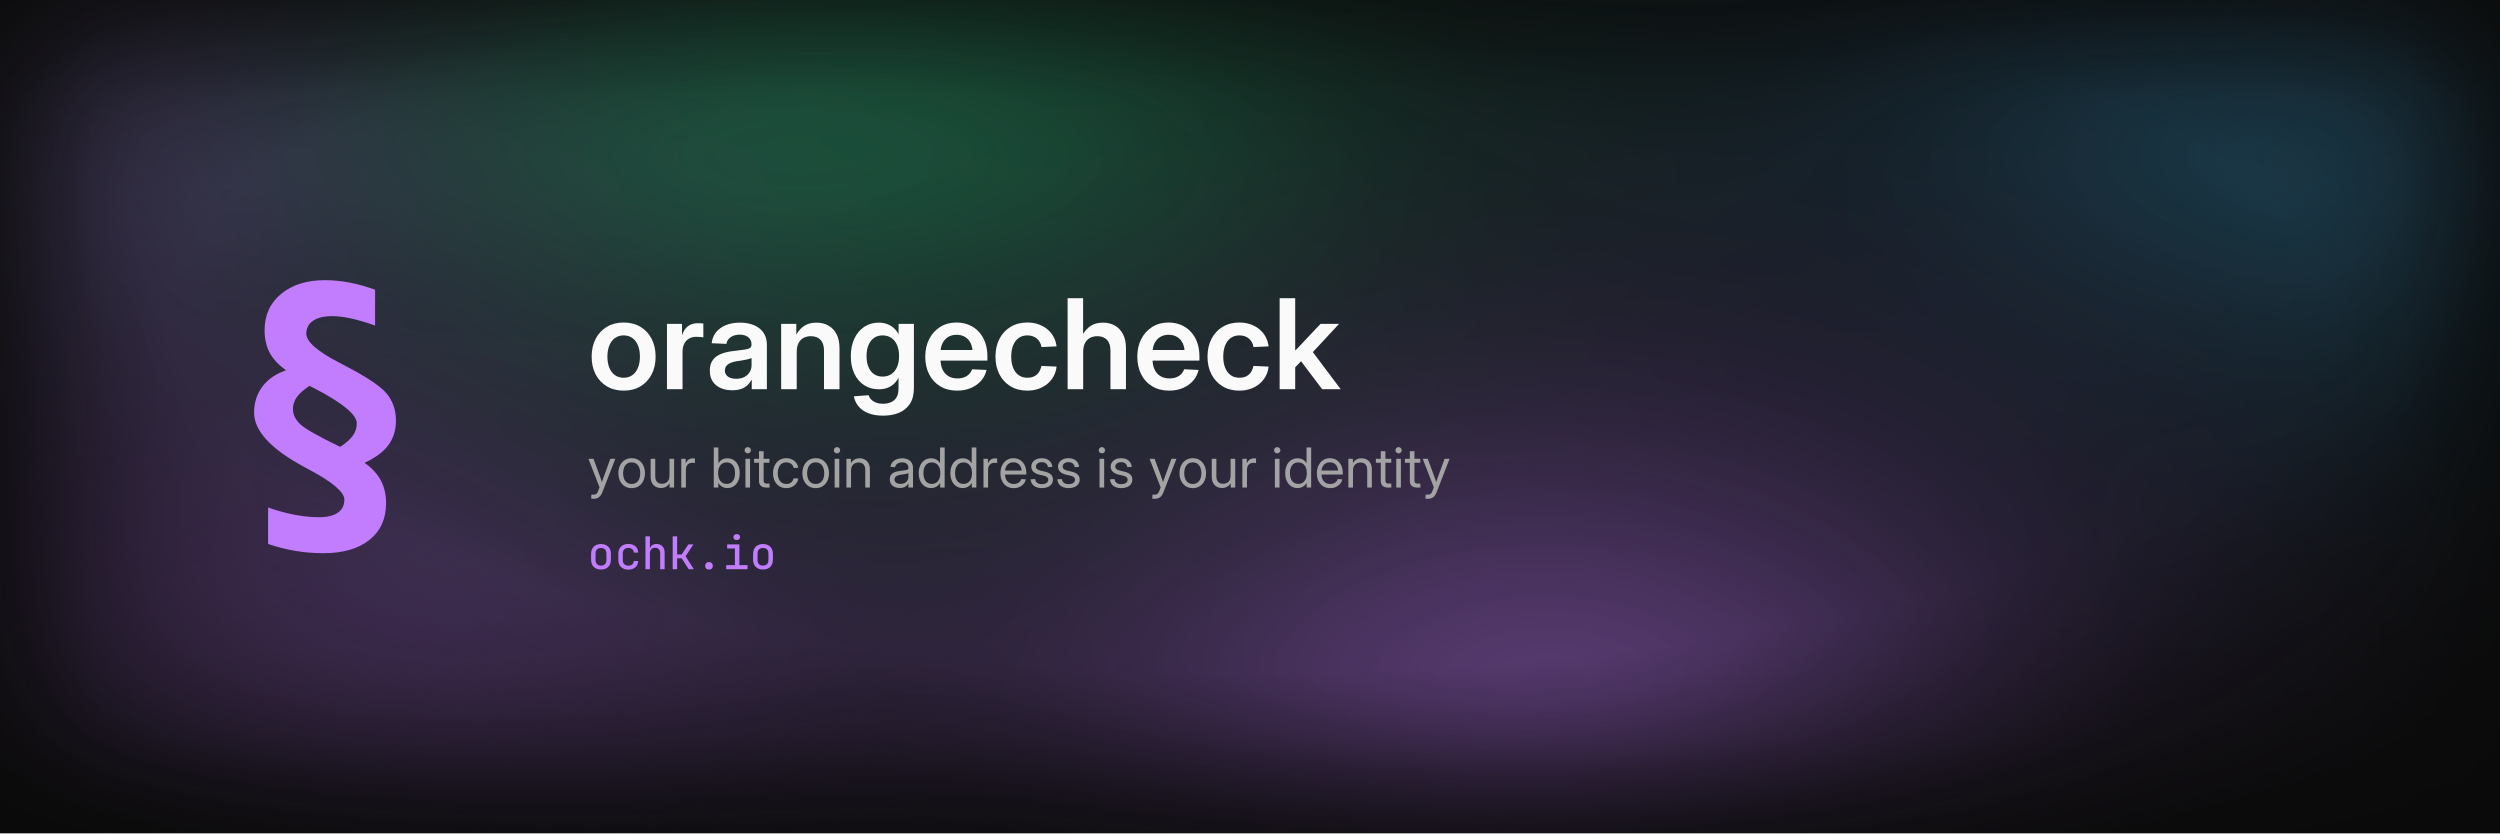
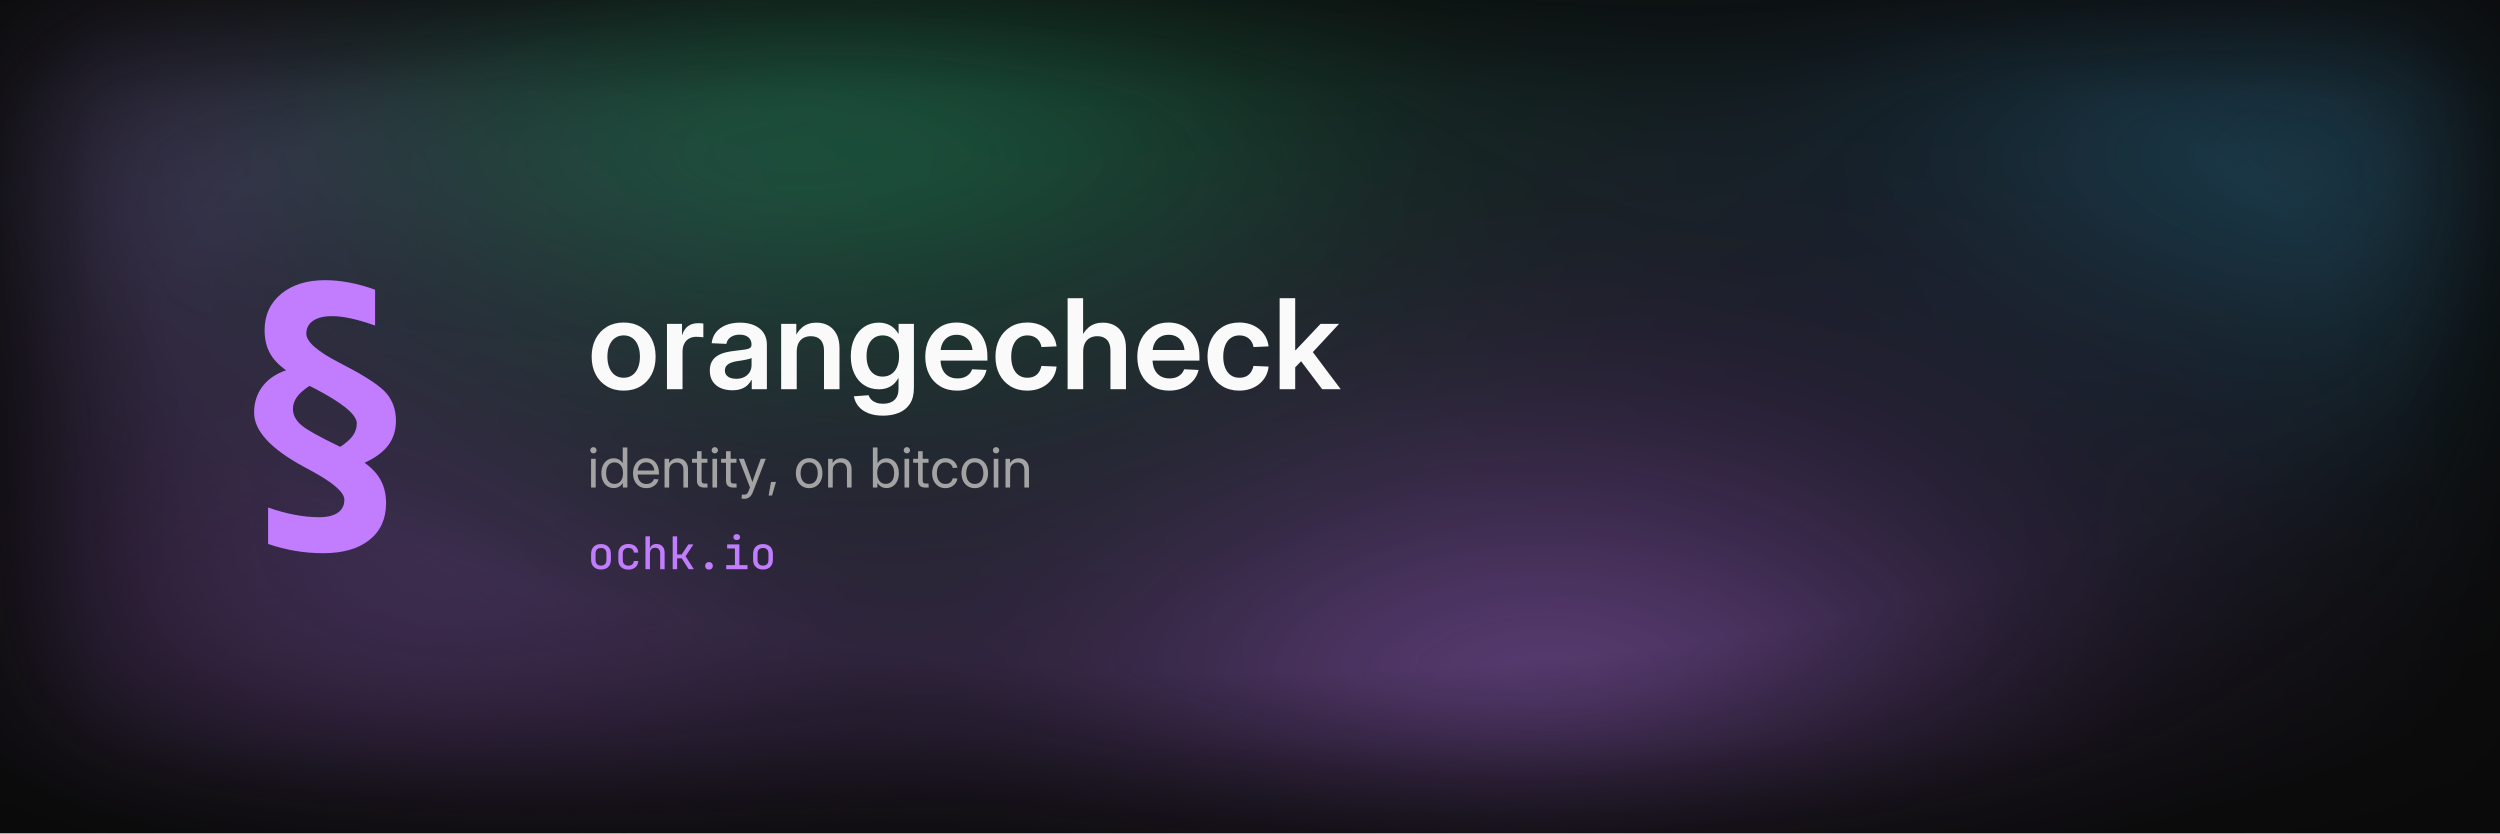
<svg xmlns="http://www.w3.org/2000/svg" width="1500" height="500" viewBox="0 0 1500 500" role="img" aria-label="orangecheck — x-header banner (lightning/dark)">
  <rect width="1500" height="500" fill="#0a0a0a" />
  <filter id="aublur" x="-20%" y="-20%" width="140%" height="140%">
    <feGaussianBlur stdDeviation="60.0" />
  </filter>
  <mask id="aumask">
    <rect width="1500" height="500" fill="url(#aufade)" />
  </mask>
  <defs>
    <radialGradient id="au0" cx="50%" cy="50%" r="50%">
      <stop offset="0%" stop-color="#c27dff" stop-opacity="0.95" />
      <stop offset="62%" stop-color="#c27dff" stop-opacity="0.18" />
      <stop offset="100%" stop-color="#c27dff" stop-opacity="0" />
    </radialGradient>
    <radialGradient id="au1" cx="50%" cy="50%" r="50%">
      <stop offset="0%" stop-color="#34c98a" stop-opacity="0.95" />
      <stop offset="62%" stop-color="#34c98a" stop-opacity="0.18" />
      <stop offset="100%" stop-color="#34c98a" stop-opacity="0" />
    </radialGradient>
    <radialGradient id="au2" cx="50%" cy="50%" r="50%">
      <stop offset="0%" stop-color="#3f9fd1" stop-opacity="0.95" />
      <stop offset="62%" stop-color="#3f9fd1" stop-opacity="0.18" />
      <stop offset="100%" stop-color="#3f9fd1" stop-opacity="0" />
    </radialGradient>
    <radialGradient id="au3" cx="50%" cy="50%" r="50%">
      <stop offset="0%" stop-color="#c27dff" stop-opacity="0.95" />
      <stop offset="62%" stop-color="#c27dff" stop-opacity="0.18" />
      <stop offset="100%" stop-color="#c27dff" stop-opacity="0" />
    </radialGradient>
    <radialGradient id="au4" cx="50%" cy="50%" r="50%">
      <stop offset="0%" stop-color="#c27dff" stop-opacity="0.95" />
      <stop offset="62%" stop-color="#c27dff" stop-opacity="0.18" />
      <stop offset="100%" stop-color="#c27dff" stop-opacity="0" />
    </radialGradient>
    <radialGradient id="aufade" cx="50%" cy="38%" r="78%">
      <stop offset="55%" stop-color="#fff" stop-opacity="1" />
      <stop offset="100%" stop-color="#fff" stop-opacity="0" />
    </radialGradient>
  </defs>
  <g opacity="0.62" filter="url(#aublur)" mask="url(#aumask)">
    <ellipse cx="-75.0" cy="-50.0" rx="690.0" ry="475.0" fill="url(#au0)" />
    <ellipse cx="510.0" cy="-25.0" rx="630.0" ry="450.0" fill="url(#au1)" />
    <ellipse cx="1470.0" cy="-40.0" rx="690.0" ry="475.0" fill="url(#au2)" />
    <ellipse cx="930.0" cy="475.0" rx="600.0" ry="425.0" fill="url(#au3)" />
    <ellipse cx="180.0" cy="510.0" rx="630.0" ry="425.0" fill="url(#au4)" />
  </g>
  <g transform="translate(90.0 145.0) scale(0.2051)" fill="#fafafa">
    <path d="M518 856Q463 820 438.5 785.5Q414 751 414 711Q414 657 462.5 613.0Q511 569 711 473Q766 509 790.5 543.5Q815 578 815 621Q815 702 550 840ZM930 1460V1235Q845 1265 779.0 1279.5Q713 1294 659 1294Q583 1294 540.5 1265.0Q498 1236 498 1184Q498 1109 701 1004Q720 994 729 989Q943 879 1002.0 808.5Q1061 738 1061 637Q1061 548 1013.5 484.0Q966 420 864 373Q934 323 966.5 261.5Q999 200 999 119Q999 -28 894.5 -111.5Q790 -195 604 -195Q515 -195 429.0 -180.5Q343 -166 258 -137V92Q343 62 424.0 46.5Q505 31 578 31Q655 31 696.0 59.5Q737 88 737 141Q737 211 523 326L512 332L486 346Q170 516 170 688Q170 782 222.0 851.5Q274 921 371 954Q300 1004 268.0 1064.0Q236 1124 236 1206Q236 1348 340.0 1434.0Q444 1520 616 1520Q690 1520 768.5 1505.0Q847 1490 930 1460Z" fill="#c27dff" transform="translate(225.3457 820.5434) scale(0.465726 -0.465726)" />
  </g>
  <g fill="#fafafa">
    <path transform="translate(352.50 233.50) scale(0.03662 -0.03662)" d="M592 -24Q436 -24 317.50 46Q199 116 133.50 241.50Q68 367 68 533Q68 699 133.50 825Q199 951 317.50 1021.50Q436 1092 592 1092Q750 1092 867.50 1021.50Q985 951 1050.50 825Q1116 699 1116 533Q1116 367 1050.50 241.50Q985 116 867.50 46Q750 -24 592 -24ZM592 187Q676 187 735.50 230Q795 273 827 351Q859 429 859 533Q859 638 827 716Q795 794 735.50 837.50Q676 881 592 881Q510 881 450 837.50Q390 794 358 716Q326 638 326 533Q326 428 358 350.50Q390 273 449.50 230Q509 187 592 187Z" />
    <path transform="translate(395.90 233.50) scale(0.03662 -0.03662)" d="M117 0V1070H363V892H368Q397 984 462 1032.50Q527 1081 629 1081Q653 1081 675.50 1079.50Q698 1078 713 1076V849Q699 852 664.50 855Q630 858 594 858Q531 858 480.50 830Q430 802 401 747Q372 692 372 611V0Z" />
    <path transform="translate(423.29 233.50) scale(0.03662 -0.03662)" d="M438 -18Q332 -18 249.50 18Q167 54 119 125.50Q71 197 71 303Q71 394 105 453.50Q139 513 197.50 548.50Q256 584 331.50 602.50Q407 621 488 629Q586 640 644 648.50Q702 657 728 674Q754 691 754 727V734Q754 782 731 817.50Q708 853 665 873Q622 893 560 893Q498 893 451.50 873Q405 853 377 819Q349 785 343 742L101 753Q113 857 172.50 932Q232 1007 332 1048.50Q432 1090 564 1090Q662 1090 743 1066.50Q824 1043 883 997Q942 951 974 883Q1006 815 1006 726V0H758V150H752Q728 103 687 64.50Q646 26 585 4Q524 -18 438 -18ZM501 170Q583 170 639.50 200.50Q696 231 725.50 281.50Q755 332 755 393V512Q743 503 718.50 496Q694 489 661 482.50Q628 476 591.50 470Q555 464 519 459Q464 451 418.50 433.50Q373 416 345.50 385Q318 354 318 305Q318 263 341 232.50Q364 202 405 186Q446 170 501 170Z" />
    <path transform="translate(464.41 233.50) scale(0.03662 -0.03662)" d="M372 610V0H117V1070H365L366 799H323Q373 941 465.50 1015.50Q558 1090 695 1090Q807 1090 892 1041.50Q977 993 1025 900Q1073 807 1073 671V0H819V631Q819 747 762.50 807.50Q706 868 604 868Q538 868 485 840.50Q432 813 402 755.50Q372 698 372 610Z" />
    <path transform="translate(507.99 233.50) scale(0.03662 -0.03662)" d="M597 -434Q459 -434 358 -395Q257 -356 196.50 -284.50Q136 -213 118 -117L360 -99Q373 -141 405 -172.50Q437 -204 485 -221.50Q533 -239 597 -239Q716 -239 783 -176.50Q850 -114 850 6V179H845Q814 122 768.50 81.50Q723 41 662.50 19.50Q602 -2 526 -2Q391 -2 287.50 65Q184 132 126 254Q68 376 68 539Q68 705 126.50 829Q185 953 288.50 1021.50Q392 1090 526 1090Q601 1090 662 1067.50Q723 1045 769.50 1004Q816 963 847 907H851V1070H1102V21Q1102 -140 1036.50 -240Q971 -340 856.50 -387Q742 -434 597 -434ZM589 206Q672 206 732.50 247Q793 288 826 364Q859 440 859 542Q859 645 826.50 721Q794 797 733 839Q672 881 589 881Q509 881 450 840.50Q391 800 358.50 724.50Q326 649 326 542Q326 436 358.50 360.50Q391 285 450 245.50Q509 206 589 206Z" />
    <path transform="translate(552.67 233.50) scale(0.03662 -0.03662)" d="M590 -24Q430 -24 312.50 47Q195 118 131.50 243.50Q68 369 68 532Q68 696 133 822Q198 948 313 1020Q428 1092 578 1092Q690 1092 782.50 1053.50Q875 1015 943 942.50Q1011 870 1048.50 768Q1086 666 1086 539V468H174V642H958L844 594Q844 685 812.50 751.50Q781 818 722 854.50Q663 891 581 891Q500 891 441 854Q382 817 350 751.50Q318 686 318 598V486Q318 392 351 322Q384 252 446 214Q508 176 595 176Q657 176 705.50 194.50Q754 213 787 247Q820 281 835 326L1072 315Q1050 215 983 138.50Q916 62 815 19Q714 -24 590 -24Z" />
    <path transform="translate(594.79 233.50) scale(0.03662 -0.03662)" d="M589 -24Q433 -24 315.50 46.50Q198 117 133 242.50Q68 368 68 533Q68 698 133 824Q198 950 315.50 1021Q433 1092 589 1092Q687 1092 770 1063.50Q853 1035 916.50 983Q980 931 1019 859.50Q1058 788 1069 701L822 690Q815 733 796 768Q777 803 747.50 828Q718 853 679 867Q640 881 592 881Q507 881 447.50 837.50Q388 794 357 716Q326 638 326 533Q326 429 357 351Q388 273 447.50 230Q507 187 592 187Q641 187 679.50 200.50Q718 214 746.50 239.50Q775 265 793.50 301Q812 337 821 381L1069 370Q1060 283 1021 211.50Q982 140 918.50 87Q855 34 771 5Q687 -24 589 -24Z" />
    <path transform="translate(636.28 233.50) scale(0.03662 -0.03662)" d="M372 610V0H117V1490H371V799H323Q373 941 465.50 1015.50Q558 1090 695 1090Q807 1090 892 1041.50Q977 993 1025 900Q1073 807 1073 671V0H819V631Q819 747 762.50 807.50Q706 868 604 868Q538 868 485 840.50Q432 813 402 755.50Q372 698 372 610Z" />
    <path transform="translate(679.89 233.50) scale(0.03662 -0.03662)" d="M590 -24Q430 -24 312.50 47Q195 118 131.50 243.50Q68 369 68 532Q68 696 133 822Q198 948 313 1020Q428 1092 578 1092Q690 1092 782.50 1053.50Q875 1015 943 942.50Q1011 870 1048.50 768Q1086 666 1086 539V468H174V642H958L844 594Q844 685 812.50 751.50Q781 818 722 854.50Q663 891 581 891Q500 891 441 854Q382 817 350 751.50Q318 686 318 598V486Q318 392 351 322Q384 252 446 214Q508 176 595 176Q657 176 705.50 194.50Q754 213 787 247Q820 281 835 326L1072 315Q1050 215 983 138.50Q916 62 815 19Q714 -24 590 -24Z" />
    <path transform="translate(722.01 233.50) scale(0.03662 -0.03662)" d="M589 -24Q433 -24 315.50 46.50Q198 117 133 242.50Q68 368 68 533Q68 698 133 824Q198 950 315.50 1021Q433 1092 589 1092Q687 1092 770 1063.50Q853 1035 916.50 983Q980 931 1019 859.50Q1058 788 1069 701L822 690Q815 733 796 768Q777 803 747.50 828Q718 853 679 867Q640 881 592 881Q507 881 447.50 837.50Q388 794 357 716Q326 638 326 533Q326 429 357 351Q388 273 447.50 230Q507 187 592 187Q641 187 679.50 200.50Q718 214 746.50 239.50Q775 265 793.50 301Q812 337 821 381L1069 370Q1060 283 1021 211.50Q982 140 918.50 87Q855 34 771 5Q687 -24 589 -24Z" />
    <path transform="translate(763.50 233.50) scale(0.03662 -0.03662)" d="M350 335V637H378L787 1070H1091L600 542H549ZM117 0V1490H372V0ZM813 0 447 486 618 664 1117 0Z" />
  </g>
  <g fill="#a3a3a3">
-     <path transform="translate(352.50 292.50) scale(0.01611 -0.01611)" d="M135 -415 146 -264 231 -265Q269 -268 298.50 -256Q328 -244 352.50 -214Q377 -184 396 -132L448 6L35 1070H222L452 450Q483 367 510 285.50Q537 204 563 123H513Q539 204 566.50 286Q594 368 624 450L851 1070H1036L548 -190Q518 -265 474 -316Q430 -367 372.50 -393.50Q315 -420 246 -420Q215 -420 187 -418.50Q159 -417 135 -415Z" />
-     <path transform="translate(369.76 292.50) scale(0.01611 -0.01611)" d="M573 -24Q426 -24 314.50 47Q203 118 141 243Q79 368 79 532Q79 697 141 823Q203 949 314.50 1020.50Q426 1092 573 1092Q722 1092 833 1020.50Q944 949 1006 823Q1068 697 1068 532Q1068 368 1006 243Q944 118 833 47Q722 -24 573 -24ZM573 132Q676 132 747.50 183Q819 234 856.50 324.50Q894 415 894 532Q894 651 856.50 741.50Q819 832 747.50 884Q676 936 573 936Q471 936 399.50 884.50Q328 833 291 742Q254 651 254 532Q254 414 291 324Q328 234 399.50 183Q471 132 573 132Z" />
-     <path transform="translate(388.24 292.50) scale(0.01611 -0.01611)" d="M519 -19Q412 -19 324 27.50Q236 74 184.50 168Q133 262 133 402V1070H305V414Q305 279 371.50 209Q438 139 556 139Q634 139 697 170.50Q760 202 797.50 269.50Q835 337 835 440V1070H1007V0H839V259H882Q830 114 737 47.50Q644 -19 519 -19Z" />
-     <path transform="translate(406.61 292.50) scale(0.01611 -0.01611)" d="M133 0V1070H298V902H304Q333 985 399.50 1035.50Q466 1086 566 1086Q588 1086 609 1084Q630 1082 642 1080V908Q632 911 603 915.50Q574 920 537 920Q474 920 421 891.50Q368 863 336.50 805.50Q305 748 305 661V0Z" />
-     <path transform="translate(426.12 292.50) scale(0.01611 -0.01611)" d="M639 -21Q562 -21 499.50 2.50Q437 26 389 67.50Q341 109 307 163H301V0H133V1490H305V909H310Q341 961 388 1001.50Q435 1042 498.50 1065Q562 1088 639 1088Q777 1088 881 1019Q985 950 1042.50 825Q1100 700 1100 534Q1100 369 1042.50 244Q985 119 881 49Q777 -21 639 -21ZM613 134Q708 134 778 181.50Q848 229 887 318.50Q926 408 926 535Q926 662 887 751Q848 840 778 887Q708 934 613 934Q514 934 442 884.50Q370 835 332 745.50Q294 656 294 535Q294 415 332.50 324.50Q371 234 442.50 184Q514 134 613 134Z" />
-     <path transform="translate(445.12 292.50) scale(0.01611 -0.01611)" d="M133 0V1070H305V0ZM220 1271Q171 1271 136.50 1305Q102 1339 102 1387Q102 1436 136.50 1470Q171 1504 219 1504Q269 1504 303.50 1470Q338 1436 338 1387Q338 1339 303.50 1305Q269 1271 220 1271Z" />
-     <path transform="translate(452.18 292.50) scale(0.01611 -0.01611)" d="M589 1070V922H16V1070ZM200 1353H372V264Q372 199 398.50 172.50Q425 146 491 146Q513 146 539.50 147Q566 148 588 149L596 1Q570 -1 538 -2Q506 -3 478 -3Q340 -3 270 60Q200 123 200 246Z" />
-     <path transform="translate(462.55 292.50) scale(0.01611 -0.01611)" d="M573 -24Q426 -24 314.50 47Q203 118 141 243Q79 368 79 532Q79 697 141 823Q203 949 314.50 1020.50Q426 1092 573 1092Q661 1092 736.50 1065.50Q812 1039 871 992Q930 945 968 880Q1006 815 1020 737L848 726Q838 772 815.50 810.50Q793 849 758 877Q723 905 677 920.50Q631 936 573 936Q471 936 399.50 884.50Q328 833 291 742Q254 651 254 532Q254 414 291 324Q328 234 399.50 183Q471 132 573 132Q632 132 677.50 147Q723 162 756 190Q789 218 812 257Q835 296 847 344L1021 333Q1008 256 969.50 190.50Q931 125 871.50 77Q812 29 736.50 2.50Q661 -24 573 -24Z" />
-     <path transform="translate(480.17 292.50) scale(0.01611 -0.01611)" d="M573 -24Q426 -24 314.50 47Q203 118 141 243Q79 368 79 532Q79 697 141 823Q203 949 314.50 1020.50Q426 1092 573 1092Q722 1092 833 1020.50Q944 949 1006 823Q1068 697 1068 532Q1068 368 1006 243Q944 118 833 47Q722 -24 573 -24ZM573 132Q676 132 747.50 183Q819 234 856.50 324.50Q894 415 894 532Q894 651 856.50 741.50Q819 832 747.50 884Q676 936 573 936Q471 936 399.50 884.50Q328 833 291 742Q254 651 254 532Q254 414 291 324Q328 234 399.50 183Q471 132 573 132Z" />
-     <path transform="translate(498.65 292.50) scale(0.01611 -0.01611)" d="M133 0V1070H305V0ZM220 1271Q171 1271 136.50 1305Q102 1339 102 1387Q102 1436 136.50 1470Q171 1504 219 1504Q269 1504 303.50 1470Q338 1436 338 1387Q338 1339 303.50 1305Q269 1271 220 1271Z" />
-     <path transform="translate(505.71 292.50) scale(0.01611 -0.01611)" d="M305 630V0H133V1070H301V810H258Q310 956 403 1022Q496 1088 621 1088Q729 1088 816.50 1041.50Q904 995 955.50 902Q1007 809 1007 668V0H835V655Q835 791 769 861Q703 931 584 931Q507 931 443.50 899Q380 867 342.50 800.50Q305 734 305 630Z" />
-     <path transform="translate(532.55 292.50) scale(0.01611 -0.01611)" d="M453 -18Q348 -18 264 19Q180 56 131 128.50Q82 201 82 307Q82 399 118 457Q154 515 214.50 547.50Q275 580 351 597Q427 614 506 624Q606 638 665.50 645Q725 652 750.50 668.50Q776 685 776 725V734Q776 795 749 840Q722 885 669.50 911Q617 937 542 937Q468 937 411 912Q354 887 320.50 846Q287 805 279 756L106 768Q120 866 179 937.50Q238 1009 331.50 1048.50Q425 1088 541 1088Q625 1088 699 1066Q773 1044 828.50 999Q884 954 915.50 887Q947 820 947 730V0H777V150H771Q752 112 714 73Q676 34 612.50 8Q549 -18 453 -18ZM479 135Q582 135 648 173Q714 211 745 271.50Q776 332 776 401V538Q766 528 737 519.50Q708 511 667.50 503.50Q627 496 582.50 489Q538 482 498 477Q436 469 381 449.50Q326 430 292 394Q258 358 258 297Q258 246 285 210Q312 174 362 154.50Q412 135 479 135Z" />
-     <path transform="translate(549.95 292.50) scale(0.01611 -0.01611)" d="M540 -21Q403 -21 298.50 49Q194 119 136.50 244Q79 369 79 534Q79 700 137 825Q195 950 299 1019Q403 1088 541 1088Q619 1088 681.50 1065Q744 1042 791.50 1001.50Q839 961 869 909H874V1490H1046V0H878V163H872Q839 109 790.50 67.50Q742 26 680 2.50Q618 -21 540 -21ZM567 134Q666 134 737.50 184Q809 234 847 324.50Q885 415 885 535Q885 656 847 745.50Q809 835 737.50 884.50Q666 934 567 934Q472 934 401.50 887Q331 840 292.50 751Q254 662 254 535Q254 408 293 318.50Q332 229 402.50 181.50Q473 134 567 134Z" />
-     <path transform="translate(568.95 292.50) scale(0.01611 -0.01611)" d="M540 -21Q403 -21 298.50 49Q194 119 136.50 244Q79 369 79 534Q79 700 137 825Q195 950 299 1019Q403 1088 541 1088Q619 1088 681.50 1065Q744 1042 791.50 1001.50Q839 961 869 909H874V1490H1046V0H878V163H872Q839 109 790.50 67.50Q742 26 680 2.50Q618 -21 540 -21ZM567 134Q666 134 737.50 184Q809 234 847 324.50Q885 415 885 535Q885 656 847 745.50Q809 835 737.50 884.50Q666 934 567 934Q472 934 401.50 887Q331 840 292.50 751Q254 662 254 535Q254 408 293 318.50Q332 229 402.50 181.50Q473 134 567 134Z" />
-     <path transform="translate(587.95 292.50) scale(0.01611 -0.01611)" d="M133 0V1070H298V902H304Q333 985 399.50 1035.50Q466 1086 566 1086Q588 1086 609 1084Q630 1082 642 1080V908Q632 911 603 915.50Q574 920 537 920Q474 920 421 891.50Q368 863 336.50 805.50Q305 748 305 661V0Z" />
-     <path transform="translate(598.98 292.50) scale(0.01611 -0.01611)" d="M577 -24Q420 -24 309 47Q198 118 138.50 243.50Q79 369 79 531Q79 695 140.50 821Q202 947 311 1019.50Q420 1092 563 1092Q668 1092 756 1054Q844 1016 908.50 944Q973 872 1008.50 769.50Q1044 667 1044 536V483H176V631H949L873 578Q873 687 835.50 768Q798 849 728.50 893.50Q659 938 563 938Q467 938 397 893Q327 848 288.50 768.50Q250 689 250 585V506Q250 394 289 309.50Q328 225 401 178Q474 131 577 131Q650 131 706.50 153.50Q763 176 800.50 217.50Q838 259 855 314L1026 304Q1005 206 942 132.50Q879 59 785.50 17.50Q692 -24 577 -24Z" />
-     <path transform="translate(617.02 292.50) scale(0.01611 -0.01611)" d="M504 -24Q390 -24 298.50 12Q207 48 150 121.50Q93 195 83 306L252 315Q264 222 328 173.50Q392 125 500 125Q612 125 676.50 171.50Q741 218 741 288Q741 348 698 384.50Q655 421 581 438L408 478Q260 514 184.50 589Q109 664 109 780Q109 871 159 941.50Q209 1012 297 1052Q385 1092 499 1092Q610 1092 696 1052Q782 1012 833.50 939.50Q885 867 893 767L727 758Q721 837 662 890.50Q603 944 499 944Q402 944 342 897Q282 850 282 782Q282 722 326 685Q370 648 451 629L621 589Q773 553 844.50 480.50Q916 408 916 294Q916 196 862.50 124.50Q809 53 715.50 14.50Q622 -24 504 -24Z" />
-     <path transform="translate(633.06 292.50) scale(0.01611 -0.01611)" d="M504 -24Q390 -24 298.50 12Q207 48 150 121.50Q93 195 83 306L252 315Q264 222 328 173.50Q392 125 500 125Q612 125 676.50 171.50Q741 218 741 288Q741 348 698 384.50Q655 421 581 438L408 478Q260 514 184.50 589Q109 664 109 780Q109 871 159 941.50Q209 1012 297 1052Q385 1092 499 1092Q610 1092 696 1052Q782 1012 833.50 939.50Q885 867 893 767L727 758Q721 837 662 890.50Q603 944 499 944Q402 944 342 897Q282 850 282 782Q282 722 326 685Q370 648 451 629L621 589Q773 553 844.50 480.50Q916 408 916 294Q916 196 862.50 124.50Q809 53 715.50 14.50Q622 -24 504 -24Z" />
-     <path transform="translate(657.59 292.50) scale(0.01611 -0.01611)" d="M133 0V1070H305V0ZM220 1271Q171 1271 136.50 1305Q102 1339 102 1387Q102 1436 136.50 1470Q171 1504 219 1504Q269 1504 303.50 1470Q338 1436 338 1387Q338 1339 303.50 1305Q269 1271 220 1271Z" />
-     <path transform="translate(664.65 292.50) scale(0.01611 -0.01611)" d="M504 -24Q390 -24 298.50 12Q207 48 150 121.50Q93 195 83 306L252 315Q264 222 328 173.50Q392 125 500 125Q612 125 676.50 171.50Q741 218 741 288Q741 348 698 384.50Q655 421 581 438L408 478Q260 514 184.50 589Q109 664 109 780Q109 871 159 941.50Q209 1012 297 1052Q385 1092 499 1092Q610 1092 696 1052Q782 1012 833.50 939.50Q885 867 893 767L727 758Q721 837 662 890.50Q603 944 499 944Q402 944 342 897Q282 850 282 782Q282 722 326 685Q370 648 451 629L621 589Q773 553 844.50 480.50Q916 408 916 294Q916 196 862.50 124.50Q809 53 715.50 14.50Q622 -24 504 -24Z" />
-     <path transform="translate(689.17 292.50) scale(0.01611 -0.01611)" d="M135 -415 146 -264 231 -265Q269 -268 298.50 -256Q328 -244 352.50 -214Q377 -184 396 -132L448 6L35 1070H222L452 450Q483 367 510 285.50Q537 204 563 123H513Q539 204 566.50 286Q594 368 624 450L851 1070H1036L548 -190Q518 -265 474 -316Q430 -367 372.50 -393.50Q315 -420 246 -420Q215 -420 187 -418.50Q159 -417 135 -415Z" />
-     <path transform="translate(706.43 292.50) scale(0.01611 -0.01611)" d="M573 -24Q426 -24 314.50 47Q203 118 141 243Q79 368 79 532Q79 697 141 823Q203 949 314.50 1020.50Q426 1092 573 1092Q722 1092 833 1020.50Q944 949 1006 823Q1068 697 1068 532Q1068 368 1006 243Q944 118 833 47Q722 -24 573 -24ZM573 132Q676 132 747.50 183Q819 234 856.50 324.50Q894 415 894 532Q894 651 856.50 741.50Q819 832 747.50 884Q676 936 573 936Q471 936 399.50 884.50Q328 833 291 742Q254 651 254 532Q254 414 291 324Q328 234 399.50 183Q471 132 573 132Z" />
-     <path transform="translate(724.91 292.50) scale(0.01611 -0.01611)" d="M519 -19Q412 -19 324 27.50Q236 74 184.50 168Q133 262 133 402V1070H305V414Q305 279 371.50 209Q438 139 556 139Q634 139 697 170.50Q760 202 797.50 269.50Q835 337 835 440V1070H1007V0H839V259H882Q830 114 737 47.50Q644 -19 519 -19Z" />
-     <path transform="translate(743.28 292.50) scale(0.01611 -0.01611)" d="M133 0V1070H298V902H304Q333 985 399.50 1035.50Q466 1086 566 1086Q588 1086 609 1084Q630 1082 642 1080V908Q632 911 603 915.50Q574 920 537 920Q474 920 421 891.50Q368 863 336.50 805.50Q305 748 305 661V0Z" />
-     <path transform="translate(762.79 292.50) scale(0.01611 -0.01611)" d="M133 0V1070H305V0ZM220 1271Q171 1271 136.50 1305Q102 1339 102 1387Q102 1436 136.50 1470Q171 1504 219 1504Q269 1504 303.50 1470Q338 1436 338 1387Q338 1339 303.50 1305Q269 1271 220 1271Z" />
-     <path transform="translate(769.85 292.50) scale(0.01611 -0.01611)" d="M540 -21Q403 -21 298.50 49Q194 119 136.50 244Q79 369 79 534Q79 700 137 825Q195 950 299 1019Q403 1088 541 1088Q619 1088 681.50 1065Q744 1042 791.50 1001.50Q839 961 869 909H874V1490H1046V0H878V163H872Q839 109 790.50 67.50Q742 26 680 2.50Q618 -21 540 -21ZM567 134Q666 134 737.50 184Q809 234 847 324.50Q885 415 885 535Q885 656 847 745.50Q809 835 737.50 884.50Q666 934 567 934Q472 934 401.50 887Q331 840 292.50 751Q254 662 254 535Q254 408 293 318.50Q332 229 402.50 181.50Q473 134 567 134Z" />
-     <path transform="translate(788.85 292.50) scale(0.01611 -0.01611)" d="M577 -24Q420 -24 309 47Q198 118 138.50 243.50Q79 369 79 531Q79 695 140.50 821Q202 947 311 1019.50Q420 1092 563 1092Q668 1092 756 1054Q844 1016 908.50 944Q973 872 1008.50 769.50Q1044 667 1044 536V483H176V631H949L873 578Q873 687 835.50 768Q798 849 728.50 893.50Q659 938 563 938Q467 938 397 893Q327 848 288.50 768.50Q250 689 250 585V506Q250 394 289 309.50Q328 225 401 178Q474 131 577 131Q650 131 706.50 153.50Q763 176 800.50 217.50Q838 259 855 314L1026 304Q1005 206 942 132.50Q879 59 785.50 17.50Q692 -24 577 -24Z" />
-     <path transform="translate(806.88 292.50) scale(0.01611 -0.01611)" d="M305 630V0H133V1070H301V810H258Q310 956 403 1022Q496 1088 621 1088Q729 1088 816.50 1041.50Q904 995 955.50 902Q1007 809 1007 668V0H835V655Q835 791 769 861Q703 931 584 931Q507 931 443.50 899Q380 867 342.50 800.50Q305 734 305 630Z" />
-     <path transform="translate(825.25 292.50) scale(0.01611 -0.01611)" d="M589 1070V922H16V1070ZM200 1353H372V264Q372 199 398.50 172.50Q425 146 491 146Q513 146 539.50 147Q566 148 588 149L596 1Q570 -1 538 -2Q506 -3 478 -3Q340 -3 270 60Q200 123 200 246Z" />
-     <path transform="translate(835.62 292.50) scale(0.01611 -0.01611)" d="M133 0V1070H305V0ZM220 1271Q171 1271 136.50 1305Q102 1339 102 1387Q102 1436 136.50 1470Q171 1504 219 1504Q269 1504 303.50 1470Q338 1436 338 1387Q338 1339 303.50 1305Q269 1271 220 1271Z" />
-     <path transform="translate(842.68 292.50) scale(0.01611 -0.01611)" d="M589 1070V922H16V1070ZM200 1353H372V264Q372 199 398.50 172.50Q425 146 491 146Q513 146 539.50 147Q566 148 588 149L596 1Q570 -1 538 -2Q506 -3 478 -3Q340 -3 270 60Q200 123 200 246Z" />
-     <path transform="translate(853.06 292.50) scale(0.01611 -0.01611)" d="M135 -415 146 -264 231 -265Q269 -268 298.50 -256Q328 -244 352.50 -214Q377 -184 396 -132L448 6L35 1070H222L452 450Q483 367 510 285.50Q537 204 563 123H513Q539 204 566.50 286Q594 368 624 450L851 1070H1036L548 -190Q518 -265 474 -316Q430 -367 372.50 -393.50Q315 -420 246 -420Q215 -420 187 -418.50Q159 -417 135 -415Z" />
+     <path transform="translate(352.50 292.50) scale(0.01611 -0.01611)" d="M133 0V1070H305V0ZM220 1271Q171 1271 136.50 1305Q102 1339 102 1387Q102 1436 136.50 1470Q171 1504 219 1504Q269 1504 303.50 1470Q338 1436 338 1387Q338 1339 303.50 1305Q269 1271 220 1271Z" />
+     <path transform="translate(359.56 292.50) scale(0.01611 -0.01611)" d="M540 -21Q403 -21 298.50 49Q194 119 136.50 244Q79 369 79 534Q79 700 137 825Q195 950 299 1019Q403 1088 541 1088Q619 1088 681.50 1065Q744 1042 791.50 1001.50Q839 961 869 909H874V1490H1046V0H878V163H872Q839 109 790.50 67.50Q742 26 680 2.50Q618 -21 540 -21ZM567 134Q666 134 737.50 184Q809 234 847 324.50Q885 415 885 535Q885 656 847 745.50Q809 835 737.50 884.50Q666 934 567 934Q472 934 401.50 887Q331 840 292.50 751Q254 662 254 535Q254 408 293 318.50Q332 229 402.50 181.50Q473 134 567 134Z" />
+     <path transform="translate(378.56 292.50) scale(0.01611 -0.01611)" d="M577 -24Q420 -24 309 47Q198 118 138.50 243.50Q79 369 79 531Q79 695 140.50 821Q202 947 311 1019.50Q420 1092 563 1092Q668 1092 756 1054Q844 1016 908.50 944Q973 872 1008.50 769.50Q1044 667 1044 536V483H176V631H949L873 578Q873 687 835.50 768Q798 849 728.50 893.50Q659 938 563 938Q467 938 397 893Q327 848 288.50 768.50Q250 689 250 585V506Q250 394 289 309.50Q328 225 401 178Q474 131 577 131Q650 131 706.50 153.50Q763 176 800.50 217.50Q838 259 855 314L1026 304Q1005 206 942 132.50Q879 59 785.50 17.50Q692 -24 577 -24Z" />
+     <path transform="translate(396.59 292.50) scale(0.01611 -0.01611)" d="M305 630V0H133V1070H301V810H258Q310 956 403 1022Q496 1088 621 1088Q729 1088 816.50 1041.50Q904 995 955.50 902Q1007 809 1007 668V0H835V655Q835 791 769 861Q703 931 584 931Q507 931 443.50 899Q380 867 342.50 800.50Q305 734 305 630Z" />
+     <path transform="translate(414.96 292.50) scale(0.01611 -0.01611)" d="M589 1070V922H16V1070ZM200 1353H372V264Q372 199 398.50 172.50Q425 146 491 146Q513 146 539.50 147Q566 148 588 149L596 1Q570 -1 538 -2Q506 -3 478 -3Q340 -3 270 60Q200 123 200 246Z" />
+     <path transform="translate(425.33 292.50) scale(0.01611 -0.01611)" d="M133 0V1070H305V0ZM220 1271Q171 1271 136.50 1305Q102 1339 102 1387Q102 1436 136.50 1470Q171 1504 219 1504Q269 1504 303.50 1470Q338 1436 338 1387Q338 1339 303.50 1305Q269 1271 220 1271Z" />
+     <path transform="translate(432.39 292.50) scale(0.01611 -0.01611)" d="M589 1070V922H16V1070ZM200 1353H372V264Q372 199 398.50 172.50Q425 146 491 146Q513 146 539.50 147Q566 148 588 149L596 1Q570 -1 538 -2Q506 -3 478 -3Q340 -3 270 60Q200 123 200 246Z" />
+     <path transform="translate(442.77 292.50) scale(0.01611 -0.01611)" d="M135 -415 146 -264 231 -265Q269 -268 298.50 -256Q328 -244 352.50 -214Q377 -184 396 -132L448 6L35 1070H222L452 450Q483 367 510 285.50Q537 204 563 123H513Q539 204 566.50 286Q594 368 624 450L851 1070H1036L548 -190Q518 -265 474 -316Q430 -367 372.50 -393.50Q315 -420 246 -420Q215 -420 187 -418.50Q159 -417 135 -415Z" />
+     <path transform="translate(460.02 292.50) scale(0.01611 -0.01611)" d="M72 -298 160 208H347L199 -298Z" />
+     <path transform="translate(476.25 292.50) scale(0.01611 -0.01611)" d="M573 -24Q426 -24 314.50 47Q203 118 141 243Q79 368 79 532Q79 697 141 823Q203 949 314.50 1020.50Q426 1092 573 1092Q722 1092 833 1020.50Q944 949 1006 823Q1068 697 1068 532Q1068 368 1006 243Q944 118 833 47Q722 -24 573 -24ZM573 132Q676 132 747.50 183Q819 234 856.50 324.50Q894 415 894 532Q894 651 856.50 741.50Q819 832 747.50 884Q676 936 573 936Q471 936 399.50 884.50Q328 833 291 742Q254 651 254 532Q254 414 291 324Q328 234 399.50 183Q471 132 573 132Z" />
+     <path transform="translate(494.73 292.50) scale(0.01611 -0.01611)" d="M305 630V0H133V1070H301V810H258Q310 956 403 1022Q496 1088 621 1088Q729 1088 816.50 1041.50Q904 995 955.50 902Q1007 809 1007 668V0H835V655Q835 791 769 861Q703 931 584 931Q507 931 443.50 899Q380 867 342.50 800.50Q305 734 305 630Z" />
+     <path transform="translate(521.58 292.50) scale(0.01611 -0.01611)" d="M639 -21Q562 -21 499.50 2.50Q437 26 389 67.50Q341 109 307 163H301V0H133V1490H305V909H310Q341 961 388 1001.50Q435 1042 498.50 1065Q562 1088 639 1088Q777 1088 881 1019Q985 950 1042.50 825Q1100 700 1100 534Q1100 369 1042.50 244Q985 119 881 49Q777 -21 639 -21ZM613 134Q708 134 778 181.50Q848 229 887 318.50Q926 408 926 535Q926 662 887 751Q848 840 778 887Q708 934 613 934Q514 934 442 884.50Q370 835 332 745.50Q294 656 294 535Q294 415 332.50 324.50Q371 234 442.50 184Q514 134 613 134Z" />
+     <path transform="translate(540.57 292.50) scale(0.01611 -0.01611)" d="M133 0V1070H305V0ZM220 1271Q171 1271 136.50 1305Q102 1339 102 1387Q102 1436 136.50 1470Q171 1504 219 1504Q269 1504 303.50 1470Q338 1436 338 1387Q338 1339 303.50 1305Q269 1271 220 1271Z" />
+     <path transform="translate(547.63 292.50) scale(0.01611 -0.01611)" d="M589 1070V922H16V1070ZM200 1353H372V264Q372 199 398.50 172.50Q425 146 491 146Q513 146 539.50 147Q566 148 588 149L596 1Q570 -1 538 -2Q506 -3 478 -3Q340 -3 270 60Q200 123 200 246Z" />
+     <path transform="translate(558.01 292.50) scale(0.01611 -0.01611)" d="M573 -24Q426 -24 314.50 47Q203 118 141 243Q79 368 79 532Q79 697 141 823Q203 949 314.50 1020.50Q426 1092 573 1092Q661 1092 736.50 1065.50Q812 1039 871 992Q930 945 968 880Q1006 815 1020 737L848 726Q838 772 815.50 810.50Q793 849 758 877Q723 905 677 920.50Q631 936 573 936Q471 936 399.50 884.50Q328 833 291 742Q254 651 254 532Q254 414 291 324Q328 234 399.50 183Q471 132 573 132Q632 132 677.50 147Q723 162 756 190Q789 218 812 257Q835 296 847 344L1021 333Q1008 256 969.50 190.50Q931 125 871.50 77Q812 29 736.50 2.50Q661 -24 573 -24Z" />
+     <path transform="translate(575.62 292.50) scale(0.01611 -0.01611)" d="M573 -24Q426 -24 314.50 47Q203 118 141 243Q79 368 79 532Q79 697 141 823Q203 949 314.50 1020.50Q426 1092 573 1092Q722 1092 833 1020.50Q944 949 1006 823Q1068 697 1068 532Q1068 368 1006 243Q944 118 833 47Q722 -24 573 -24ZM573 132Q676 132 747.50 183Q819 234 856.50 324.50Q894 415 894 532Q894 651 856.50 741.50Q819 832 747.50 884Q676 936 573 936Q471 936 399.50 884.50Q328 833 291 742Q254 651 254 532Q254 414 291 324Q328 234 399.50 183Q471 132 573 132Z" />
+     <path transform="translate(594.10 292.50) scale(0.01611 -0.01611)" d="M133 0V1070H305V0ZM220 1271Q171 1271 136.50 1305Q102 1339 102 1387Q102 1436 136.50 1470Q171 1504 219 1504Q269 1504 303.50 1470Q338 1436 338 1387Q338 1339 303.50 1305Q269 1271 220 1271Z" />
+     <path transform="translate(601.16 292.50) scale(0.01611 -0.01611)" d="M305 630V0H133V1070H301V810H258Q310 956 403 1022Q496 1088 621 1088Q729 1088 816.50 1041.50Q904 995 955.50 902Q1007 809 1007 668V0H835V655Q835 791 769 861Q703 931 584 931Q507 931 443.50 899Q380 867 342.50 800.50Q305 734 305 630Z" />
  </g>
  <g fill="#c27dff">
    <path transform="translate(352.50 341.50) scale(0.027 -0.027)" d="M300 -8Q199 -8 139.50 50Q80 108 80 212V338Q80 442 139.50 500Q199 558 300 558Q401 558 460.50 500Q520 442 520 338V212Q520 108 460.50 50Q401 -8 300 -8ZM300 79Q356 79 388.50 110.50Q421 142 421 203V347Q421 408 388.50 439.50Q356 471 300 471Q244 471 211.50 439.50Q179 408 179 347V203Q179 142 211.50 110.50Q244 79 300 79Z" />
    <path transform="translate(368.70 341.50) scale(0.027 -0.027)" d="M308 -10Q207 -10 146 46.50Q85 103 85 202V349Q85 447 146 503.50Q207 560 308 560Q405 560 464.50 508.50Q524 457 527 368H429Q426 418 393.50 445.50Q361 473 308 473Q251 473 217.50 440.50Q184 408 184 349V202Q184 142 217.50 110Q251 78 308 78Q362 78 394 105Q426 132 429 182H527Q524 93 464.50 41.50Q405 -10 308 -10Z" />
    <path transform="translate(384.90 341.50) scale(0.027 -0.027)" d="M88 0V730H187V550L186 445H187Q194 499 232.50 529.50Q271 560 334 560Q416 560 465 508Q514 456 514 368V0H415V353Q415 412 385 444Q355 476 303 476Q249 476 218 442.50Q187 409 187 349V0Z" />
    <path transform="translate(401.10 341.50) scale(0.027 -0.027)" d="M93 0V730H192V326H293L441 550H553L380 287L562 0H448L294 241H192V0Z" />
    <path transform="translate(417.30 341.50) scale(0.027 -0.027)" d="M300 -10Q262 -10 238.50 13Q215 36 215 72Q215 110 238.50 134Q262 158 300 158Q338 158 361.50 134Q385 110 385 72Q385 36 361.50 13Q338 -10 300 -10Z" />
    <path transform="translate(433.50 341.50) scale(0.027 -0.027)" d="M83 0V90H276V460H103V550H375V90H556V0ZM316 647Q282 647 262 664.50Q242 682 242 712Q242 743 262 761Q282 779 316 779Q350 779 370 761Q390 743 390 712Q390 682 370 664.50Q350 647 316 647Z" />
    <path transform="translate(449.70 341.50) scale(0.027 -0.027)" d="M300 -8Q199 -8 139.50 50Q80 108 80 212V338Q80 442 139.50 500Q199 558 300 558Q401 558 460.50 500Q520 442 520 338V212Q520 108 460.50 50Q401 -8 300 -8ZM300 79Q356 79 388.50 110.50Q421 142 421 203V347Q421 408 388.50 439.50Q356 471 300 471Q244 471 211.50 439.50Q179 408 179 347V203Q179 142 211.50 110.50Q244 79 300 79Z" />
  </g>
</svg>
